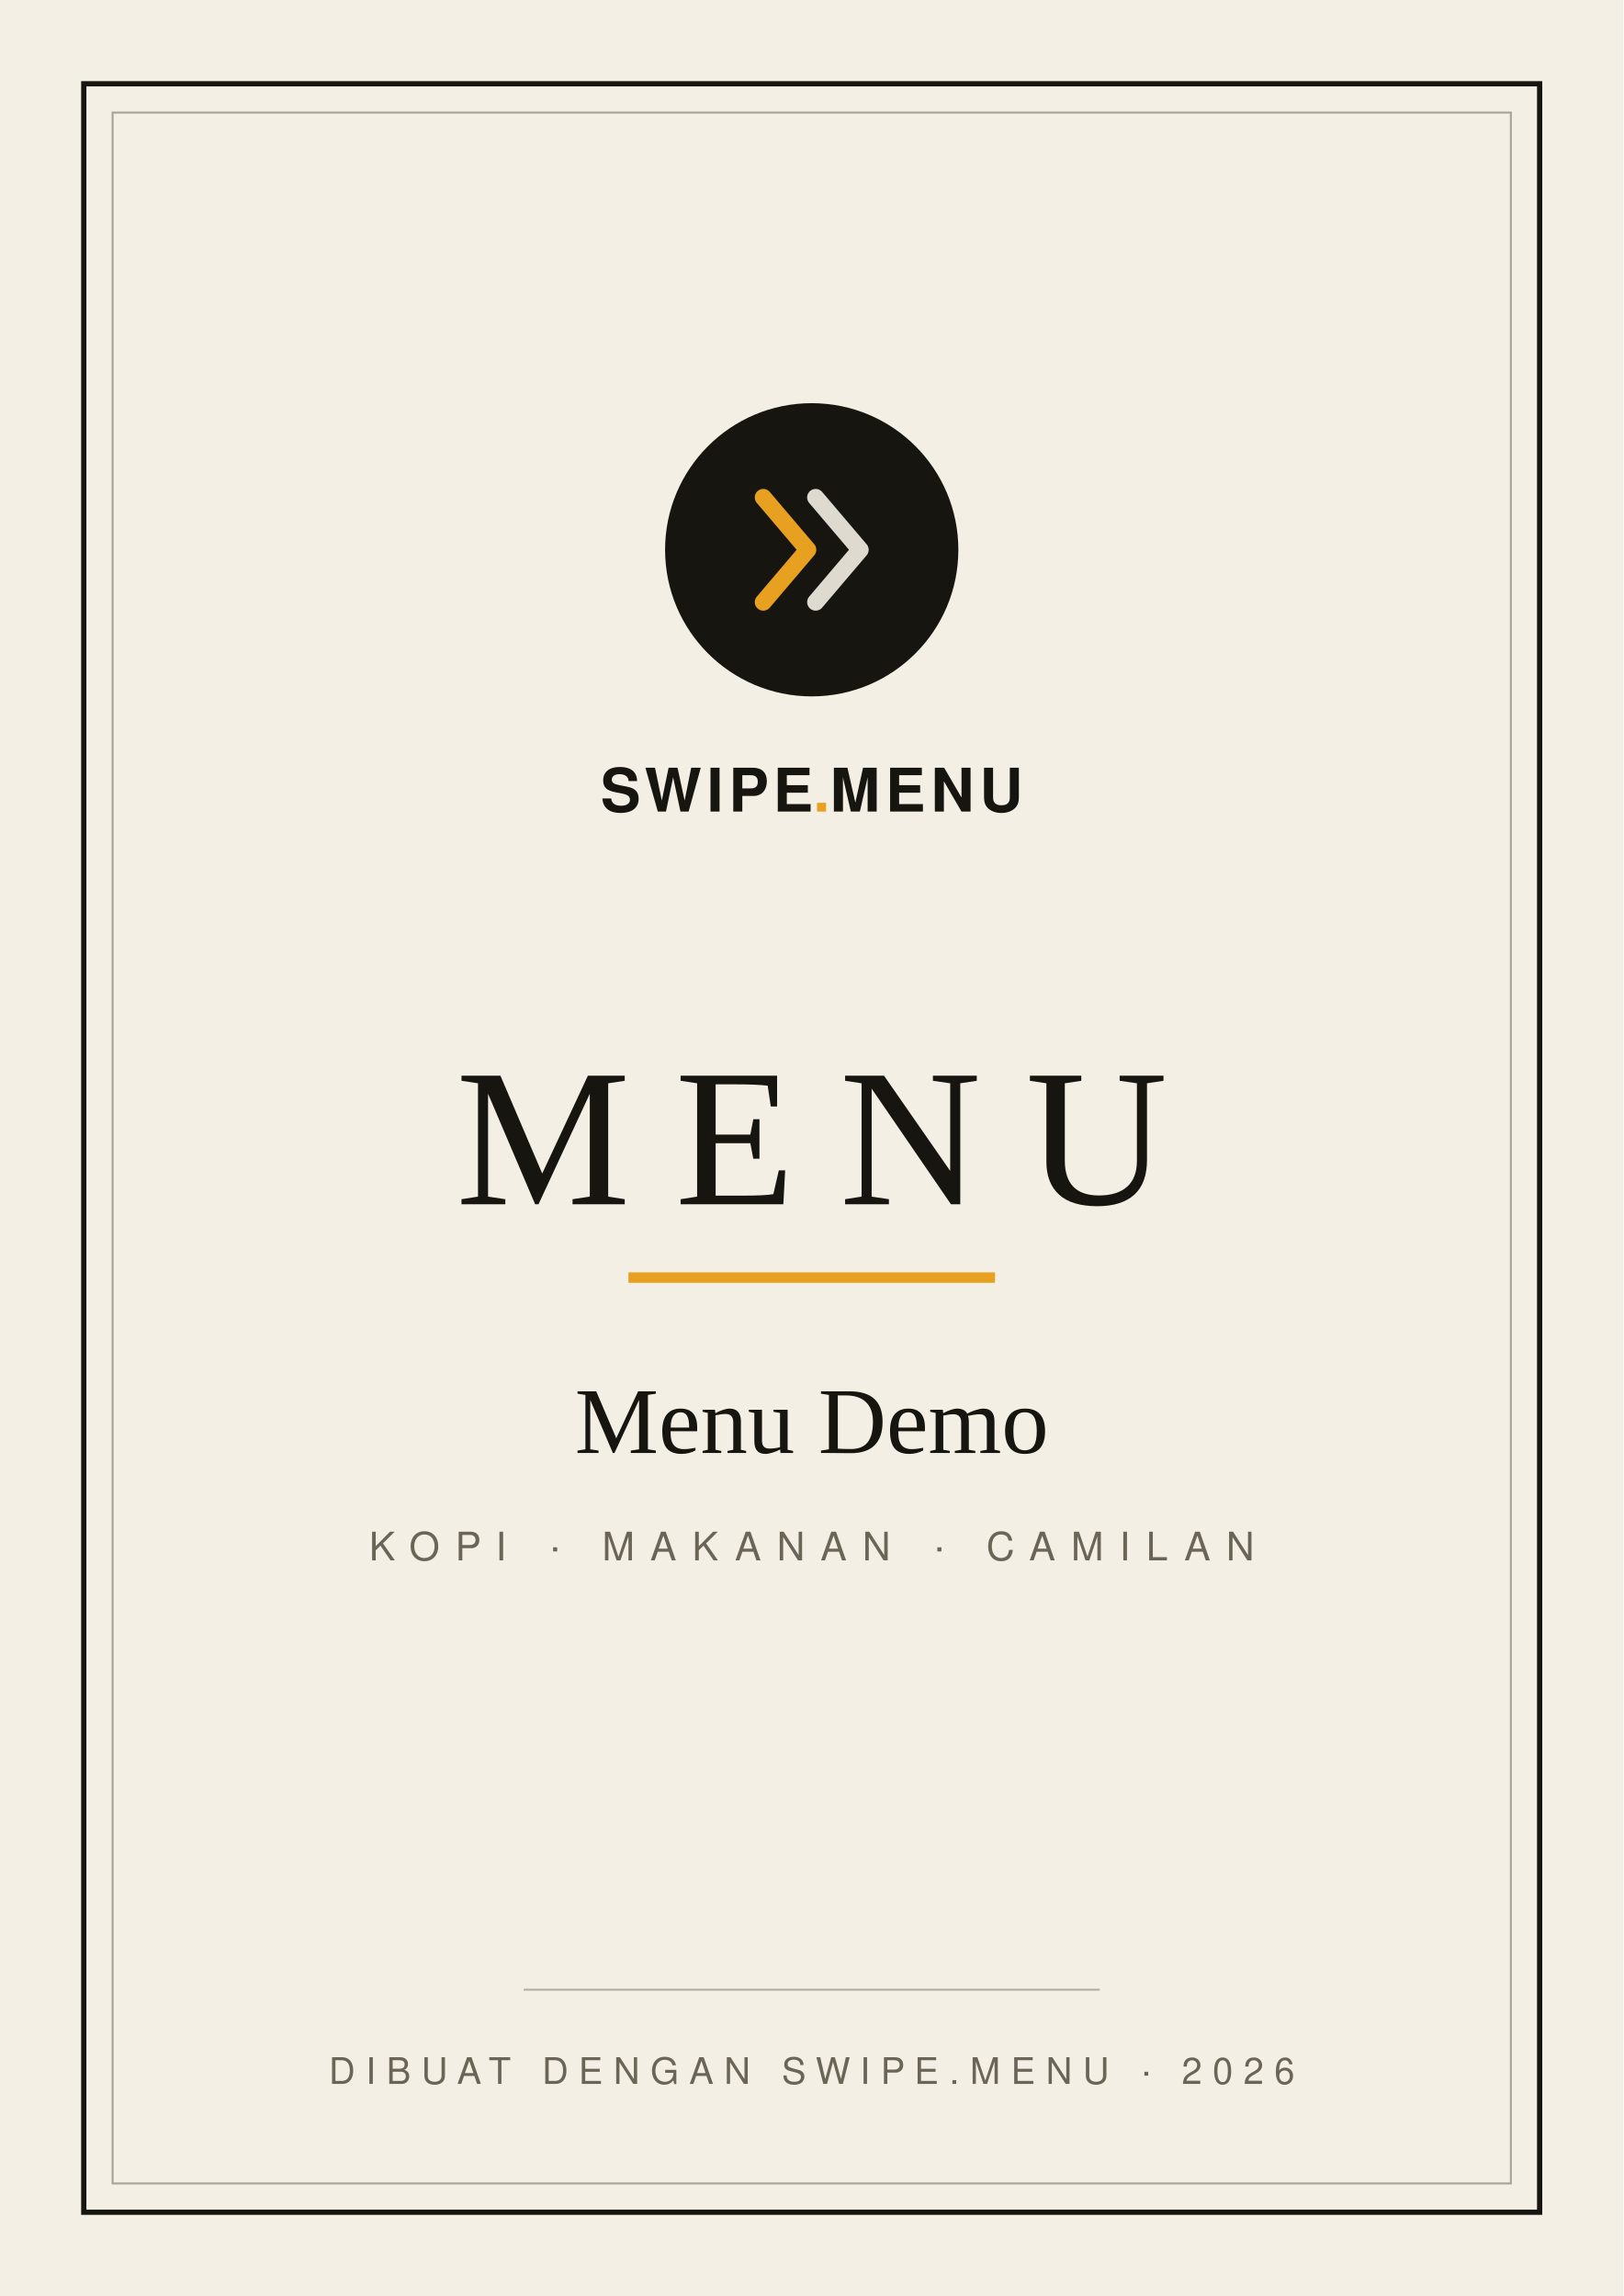
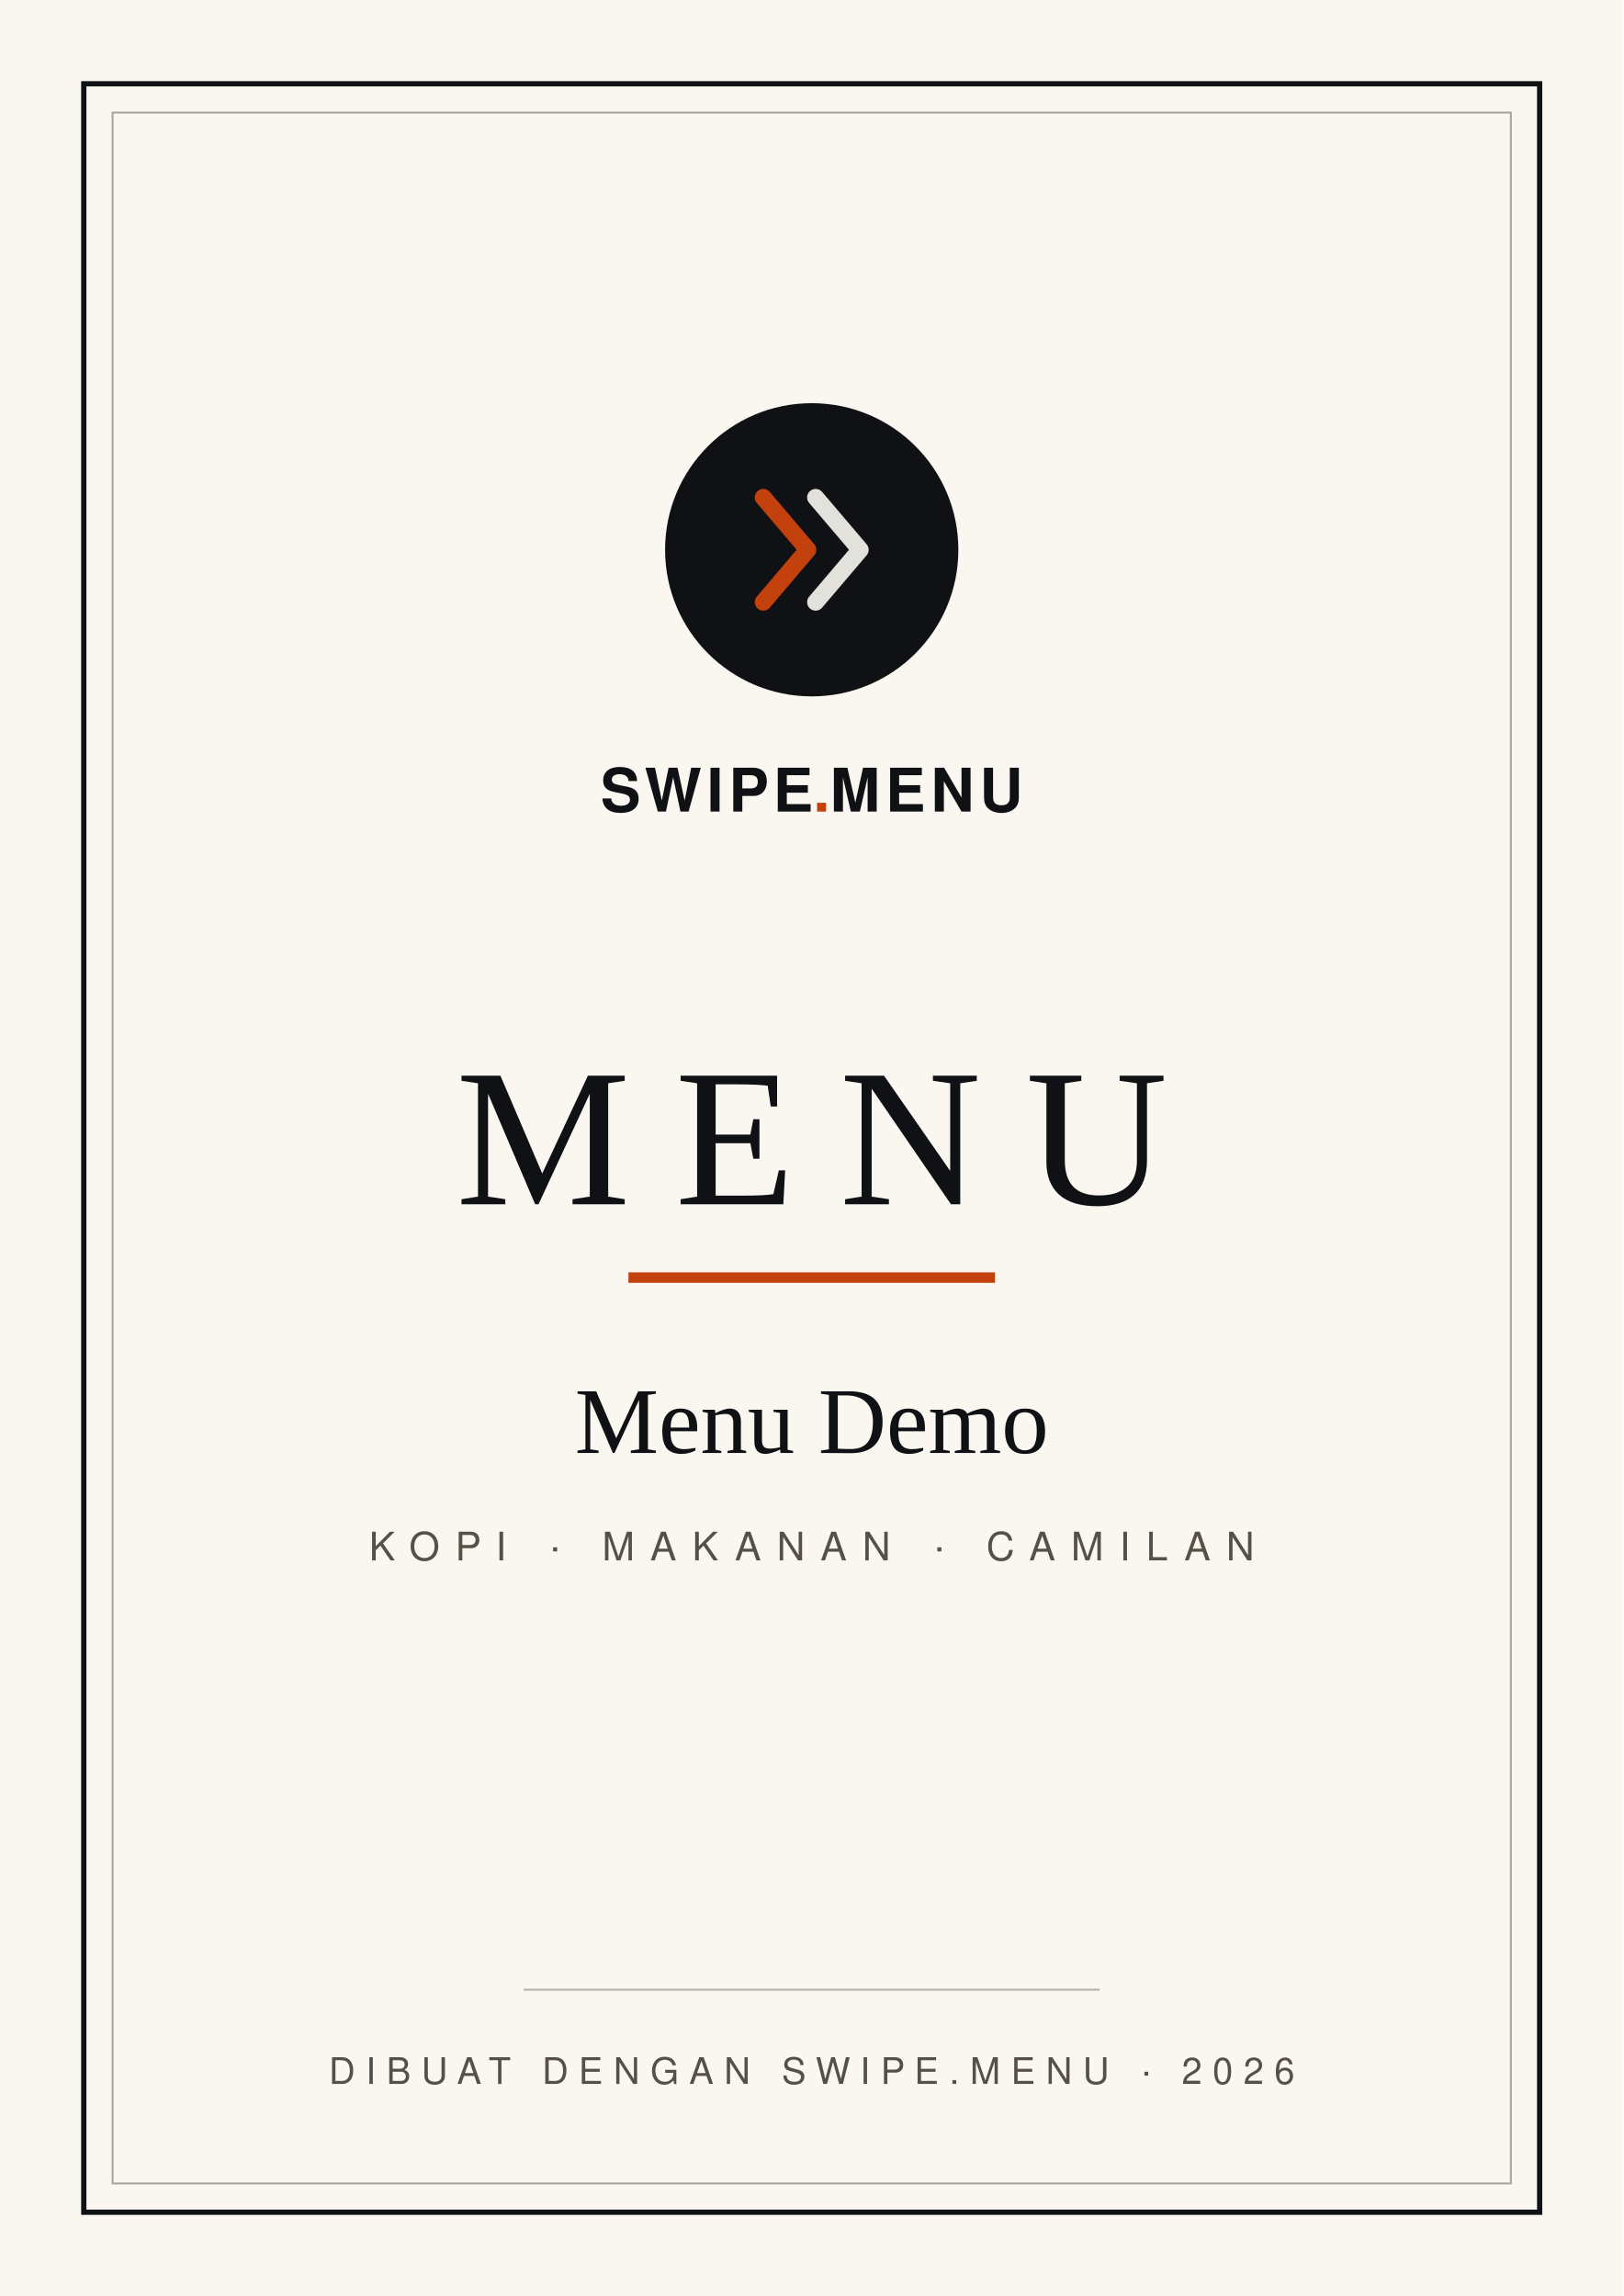
<svg xmlns="http://www.w3.org/2000/svg" width="1240" height="1754" viewBox="0 0 1240 1754">
-   <rect width="1240" height="1754" fill="#F4EFE4" />
-   <rect x="64" y="64" width="1112" height="1626" fill="none" stroke="#16150F" stroke-width="4" />
-   <rect x="86" y="86" width="1068" height="1582" fill="none" stroke="#16150F" stroke-width="1.5" opacity=".35" />
-   <circle cx="620" cy="420" r="112" fill="#16150F" />
+   <rect width="1240" height="1754" fill="#FAF7F1" />
+   <rect x="64" y="64" width="1112" height="1626" fill="none" stroke="#101114" stroke-width="4" />
+   <rect x="86" y="86" width="1068" height="1582" fill="none" stroke="#101114" stroke-width="1.5" opacity=".35" />
+   <circle cx="620" cy="420" r="112" fill="#101114" />
  <g fill="none" stroke-width="13" stroke-linecap="round" stroke-linejoin="round">
-     <path d="M583 380 L617 420 L583 460" stroke="#E8A020" />
-     <path d="M623 380 L657 420 L623 460" stroke="#F4EFE4" opacity=".9" />
+     <path d="M583 380 L617 420 L583 460" stroke="#C2410C" />
+     <path d="M623 380 L657 420 L623 460" stroke="#FAF7F1" opacity=".9" />
  </g>
-   <text x="620" y="620" text-anchor="middle" font-family="Helvetica, Arial, sans-serif" font-size="46" font-weight="bold" letter-spacing="4" fill="#16150F">SWIPE<tspan fill="#E8A020">.</tspan>MENU</text>
-   <text x="620" y="920" text-anchor="middle" font-family="Georgia, 'Times New Roman', serif" font-size="150" letter-spacing="34" fill="#16150F">MENU</text>
-   <rect x="480" y="972" width="280" height="8" fill="#E8A020" />
-   <text x="620" y="1110" text-anchor="middle" font-family="Georgia, 'Times New Roman', serif" font-size="72" fill="#16150F">Menu Demo</text>
-   <text x="620" y="1192" text-anchor="middle" font-family="Helvetica, Arial, sans-serif" font-size="30" letter-spacing="12" fill="#6B6558">KOPI · MAKANAN · CAMILAN</text>
-   <line x1="400" y1="1520" x2="840" y2="1520" stroke="#16150F" stroke-width="1.5" opacity=".3" />
-   <text x="620" y="1592" text-anchor="middle" font-family="Helvetica, Arial, sans-serif" font-size="28" letter-spacing="8" fill="#6B6558">DIBUAT DENGAN SWIPE.MENU · 2026</text>
+   <text x="620" y="620" text-anchor="middle" font-family="Helvetica, Arial, sans-serif" font-size="46" font-weight="bold" letter-spacing="4" fill="#101114">SWIPE<tspan fill="#C2410C">.</tspan>MENU</text>
+   <text x="620" y="920" text-anchor="middle" font-family="Georgia, 'Times New Roman', serif" font-size="150" letter-spacing="34" fill="#101114">MENU</text>
+   <rect x="480" y="972" width="280" height="8" fill="#C2410C" />
+   <text x="620" y="1110" text-anchor="middle" font-family="Georgia, 'Times New Roman', serif" font-size="72" fill="#101114">Menu Demo</text>
+   <text x="620" y="1192" text-anchor="middle" font-family="Helvetica, Arial, sans-serif" font-size="30" letter-spacing="12" fill="#575047">KOPI · MAKANAN · CAMILAN</text>
+   <line x1="400" y1="1520" x2="840" y2="1520" stroke="#101114" stroke-width="1.5" opacity=".3" />
+   <text x="620" y="1592" text-anchor="middle" font-family="Helvetica, Arial, sans-serif" font-size="28" letter-spacing="8" fill="#575047">DIBUAT DENGAN SWIPE.MENU · 2026</text>
</svg>
